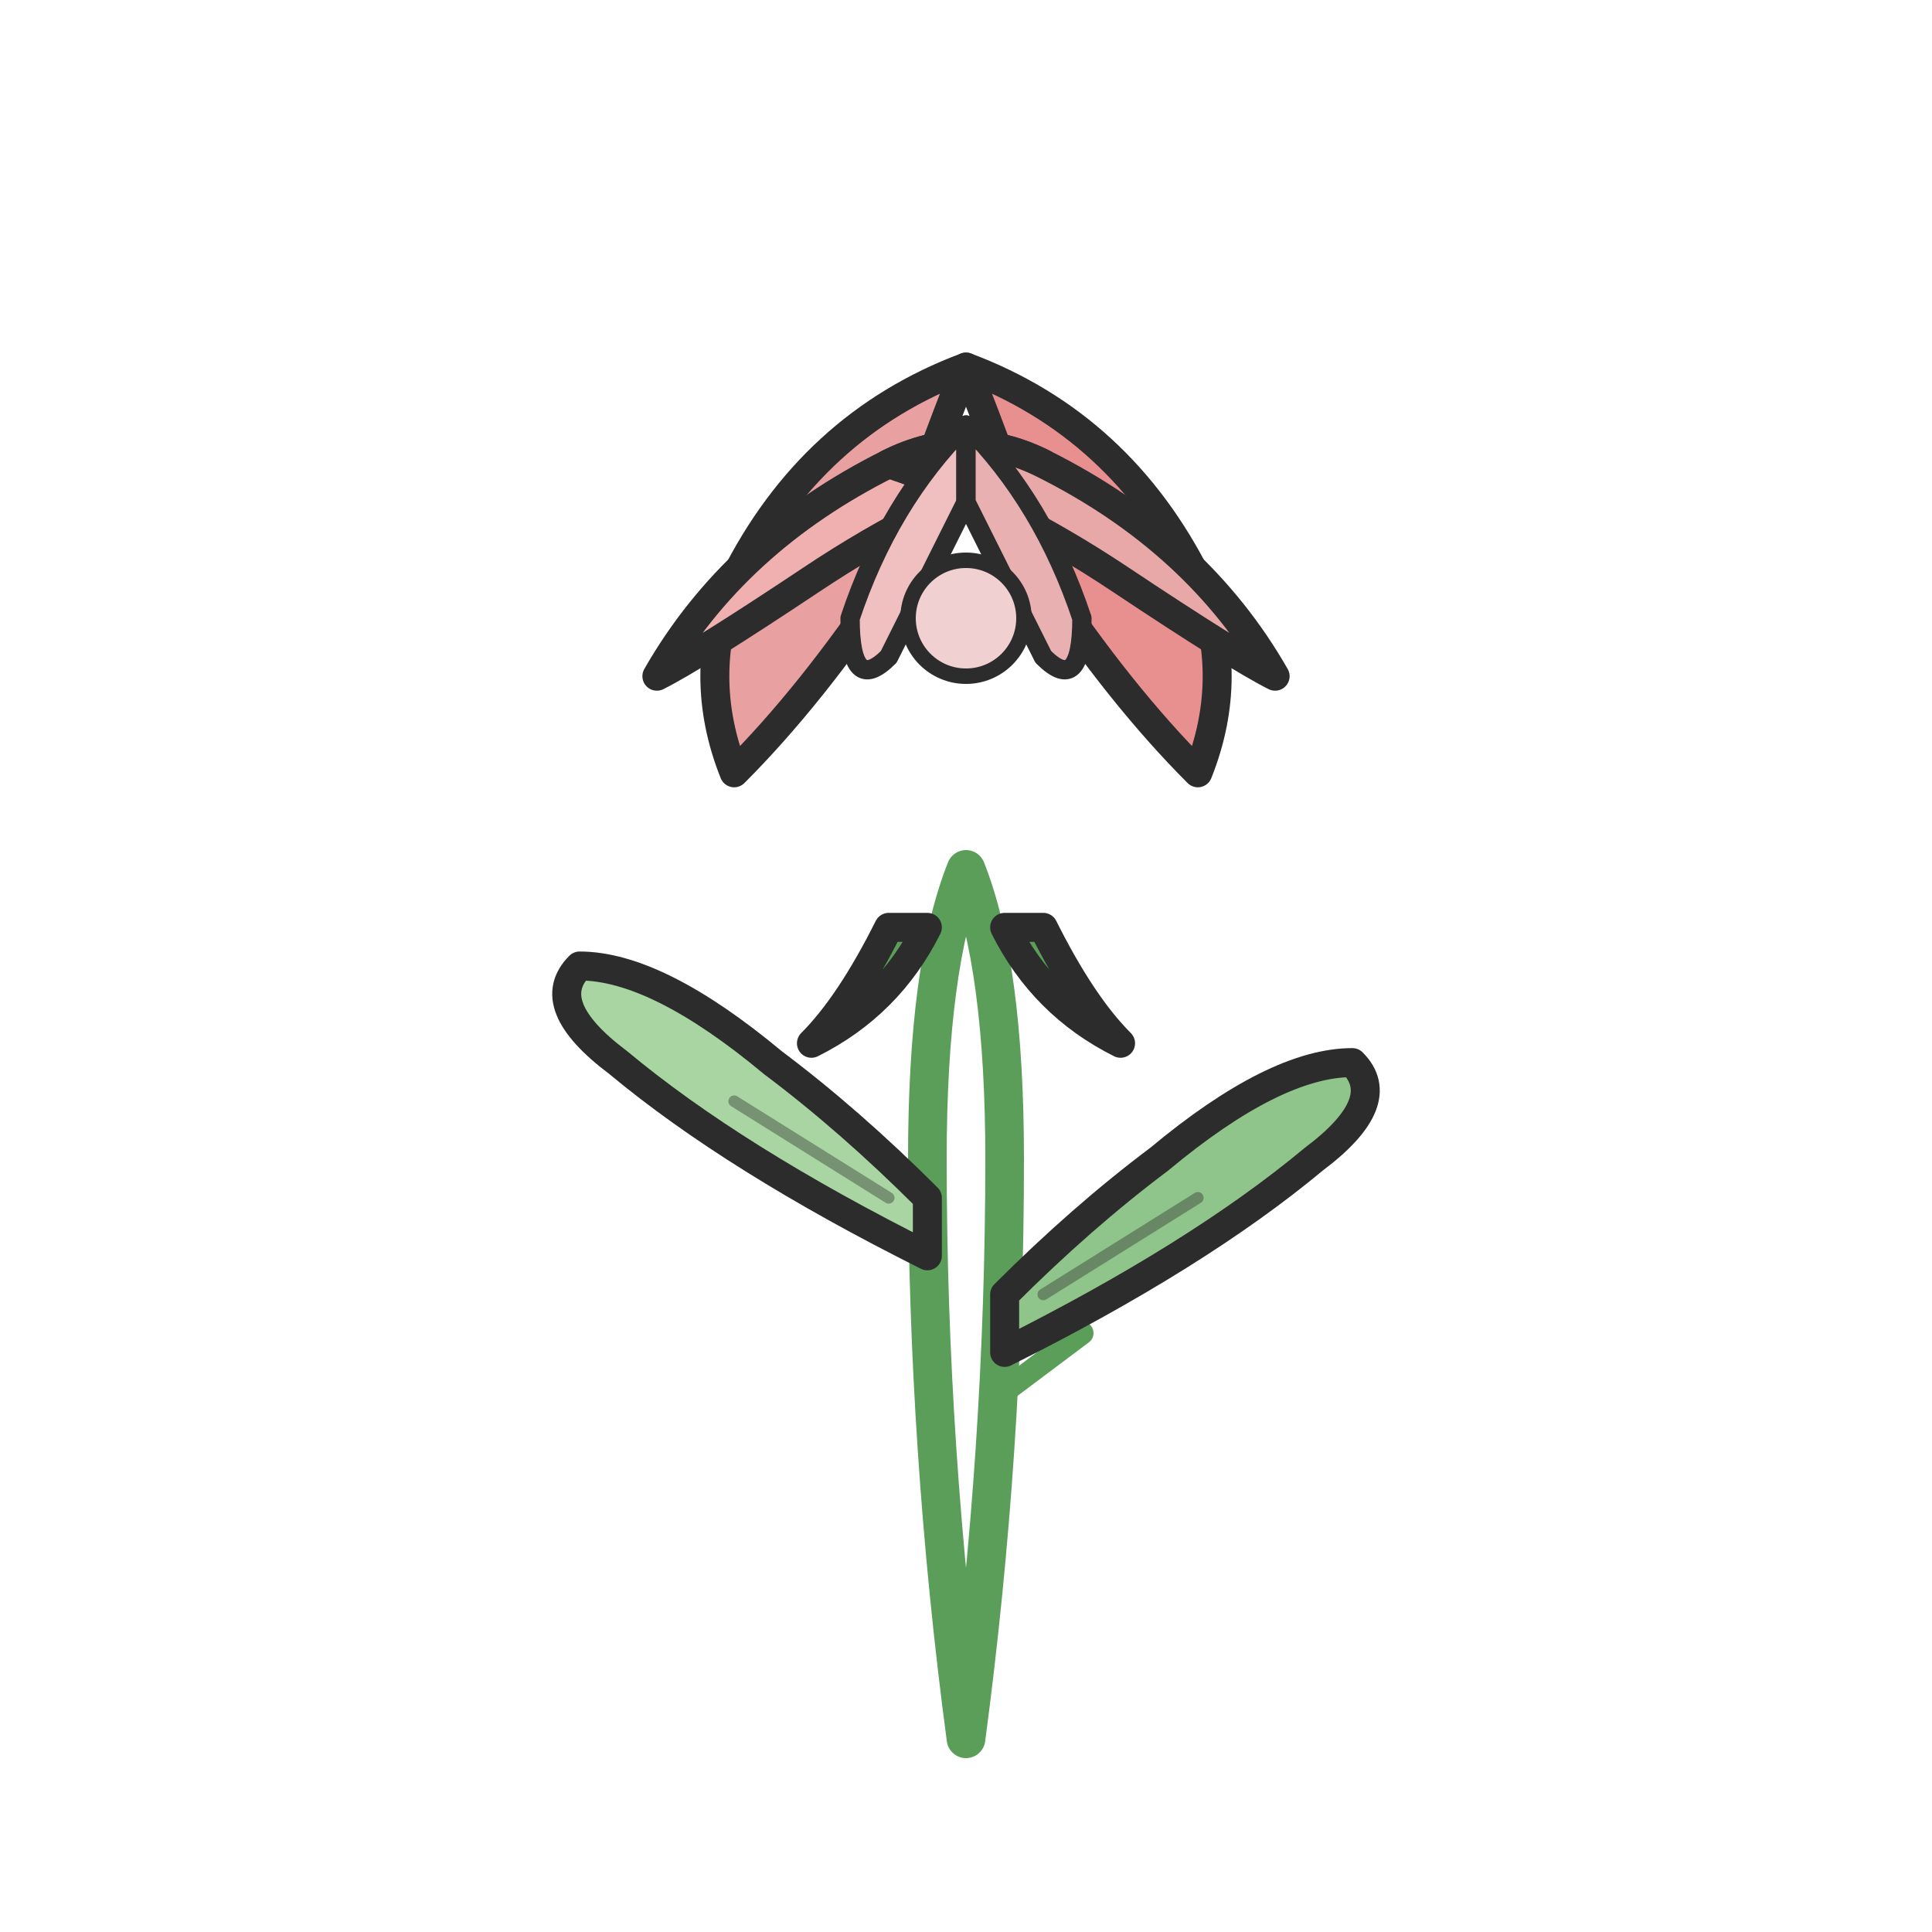
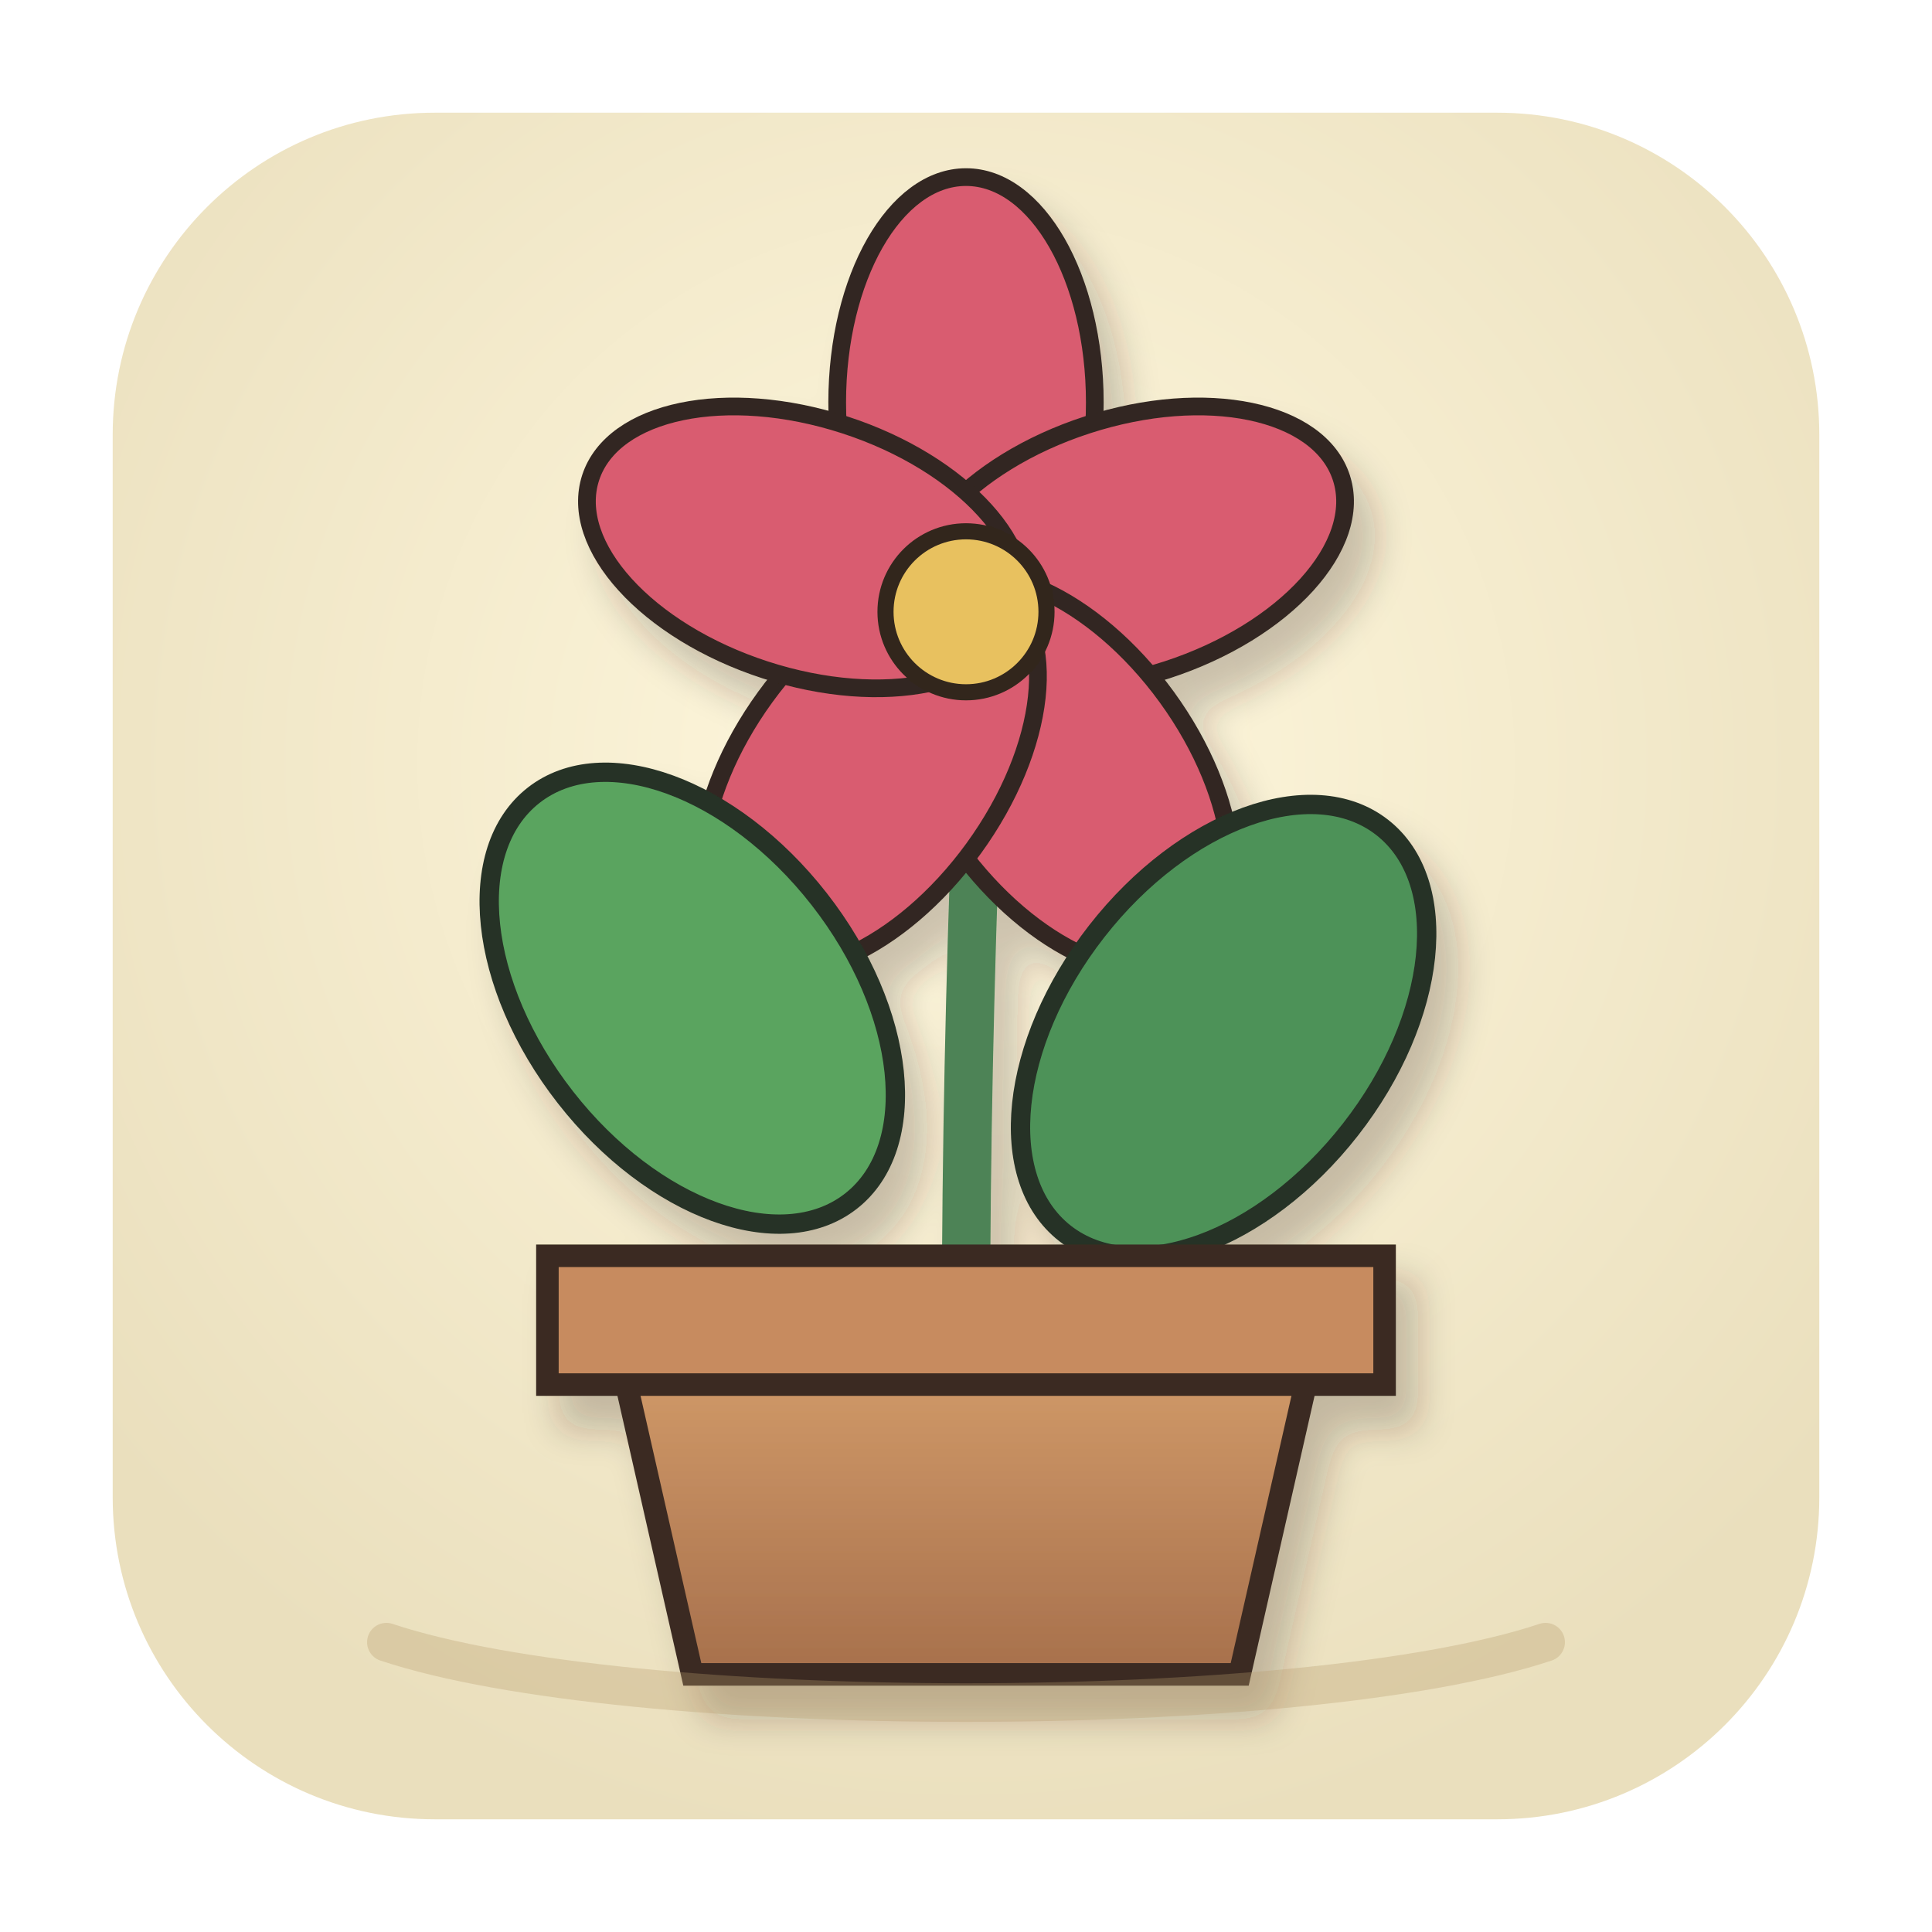
- <svg xmlns="http://www.w3.org/2000/svg" viewBox="0 0 100 100" width="100" height="100">
-   <g fill="none" stroke="#2c2c2c" stroke-width="1.5" stroke-linecap="round" stroke-linejoin="round">
-     <path d="M50,90 Q48,75 48,60 Q48,50 50,45 Q52,50 52,60 Q52,75 50,90Z" stroke="#5a9e5a" stroke-width="2" />
-     <line x1="48" y1="65" x2="44" y2="62" stroke="#5a9e5a" stroke-width="1.2" />
-     <line x1="52" y1="72" x2="56" y2="69" stroke="#5a9e5a" stroke-width="1.2" />
-     <path d="M48,65 Q38,60 32,55 Q28,52 30,50 Q34,50 40,55 Q44,58 48,62Z" fill="#a8d5a2" stroke="#2c2c2c" />
-     <line x1="38" y1="57" x2="46" y2="62" stroke="#2c2c2c" stroke-width="0.6" opacity="0.4" />
-     <path d="M52,70 Q62,65 68,60 Q72,57 70,55 Q66,55 60,60 Q56,63 52,67Z" fill="#8fc48a" stroke="#2c2c2c" />
-     <line x1="62" y1="62" x2="54" y2="67" stroke="#2c2c2c" stroke-width="0.6" opacity="0.4" />
-     <path d="M50,19 Q42,22 38,30 Q36,35 38,40 Q42,36 46,30 Q48,24 50,19Z" fill="#e8a0a0" stroke="#2c2c2c" />
-     <path d="M50,19 Q58,22 62,30 Q64,35 62,40 Q58,36 54,30 Q52,24 50,19Z" fill="#e89090" stroke="#2c2c2c" />
-     <path d="M34,35 Q38,28 46,24 Q50,22 54,24 Q48,26 42,30 Q36,34 34,35Z" fill="#f0b0b0" stroke="#2c2c2c" />
-     <path d="M66,35 Q62,28 54,24 Q50,22 46,24 Q52,26 58,30 Q64,34 66,35Z" fill="#e8a8a8" stroke="#2c2c2c" />
-     <path d="M50,22 Q46,26 44,32 Q44,36 46,34 Q48,30 50,26Z" fill="#f0c0c0" stroke="#2c2c2c" stroke-width="1" />
-     <path d="M50,22 Q54,26 56,32 Q56,36 54,34 Q52,30 50,26Z" fill="#e8b0b0" stroke="#2c2c2c" stroke-width="1" />
-     <circle cx="50" cy="32" r="3" fill="#f0d0d0" stroke="#2c2c2c" stroke-width="0.8" />
-     <path d="M46,48 Q44,52 42,54 Q46,52 48,48Z" fill="#5a9e5a" stroke="#2c2c2c" />
-     <path d="M54,48 Q56,52 58,54 Q54,52 52,48Z" fill="#5a9e5a" stroke="#2c2c2c" />
+ <svg xmlns="http://www.w3.org/2000/svg" viewBox="0 0 120 120" width="120" height="120" role="img" aria-label="月季识别插画">
+   <defs>
+     <radialGradient id="paper" cx="50%" cy="38%" r="65%">
+       <stop offset="0" stop-color="#fff8de" />
+       <stop offset="1" stop-color="#eadfbd" />
+     </radialGradient>
+     <linearGradient id="pot" x1="0" x2="0" y1="0" y2="1">
+       <stop offset="0" stop-color="#d7a06d" />
+       <stop offset="1" stop-color="#a7704c" />
+     </linearGradient>
+     <filter id="shadow" x="-20%" y="-20%" width="140%" height="140%">
+       <feDropShadow dx="1.4" dy="2.1" stdDeviation="1.1" flood-color="#3a2a20" flood-opacity=".24" />
+     </filter>
+   </defs>
+   <rect x="7" y="7" width="106" height="106" rx="20" fill="url(#paper)" />
+   <g filter="url(#shadow)">
+     <path d="M60 82c0-21 1-43 2-59" fill="none" stroke="#4d8356" stroke-width="3" />
+     <ellipse cx="60" cy="25" rx="8" ry="14" transform="rotate(0 60 25)" fill="#d95c6f" stroke="#312820" stroke-width="1.1" />
+     <ellipse cx="70" cy="34" rx="8" ry="14" transform="rotate(72 70 34)" fill="#d95c6f" stroke="#312820" stroke-width="1.1" />
+     <ellipse cx="66" cy="48" rx="8" ry="14" transform="rotate(144 66 48)" fill="#d95c6f" stroke="#312820" stroke-width="1.1" />
+     <ellipse cx="54" cy="48" rx="8" ry="14" transform="rotate(216 54 48)" fill="#d95c6f" stroke="#312820" stroke-width="1.1" />
+     <ellipse cx="50" cy="34" rx="8" ry="14" transform="rotate(288 50 34)" fill="#d95c6f" stroke="#312820" stroke-width="1.1" />
+     <circle cx="60" cy="38" r="5" fill="#e8c15f" stroke="#30251d" stroke-width="1" />
+     <ellipse cx="43" cy="62" rx="10" ry="16" transform="rotate(-38 43 62)" fill="#5aa45f" stroke="#263126" stroke-width="1.2" />
+     <ellipse cx="76" cy="64" rx="10" ry="16" transform="rotate(38 76 64)" fill="#4d9258" stroke="#263126" stroke-width="1.2" />
+     <path d="M38 82h44l-5 22H43z" fill="url(#pot)" stroke="#3a2a22" stroke-width="1.4" />
+     <path d="M34 78h52v8H34z" fill="#c78b5e" stroke="#3a2a22" stroke-width="1.4" rx="3" />
  </g>
+   <path d="M24 102c15 5 57 5 72 0" fill="none" stroke="#b69a6c" stroke-width="2.4" opacity=".32" stroke-linecap="round" />
</svg>
